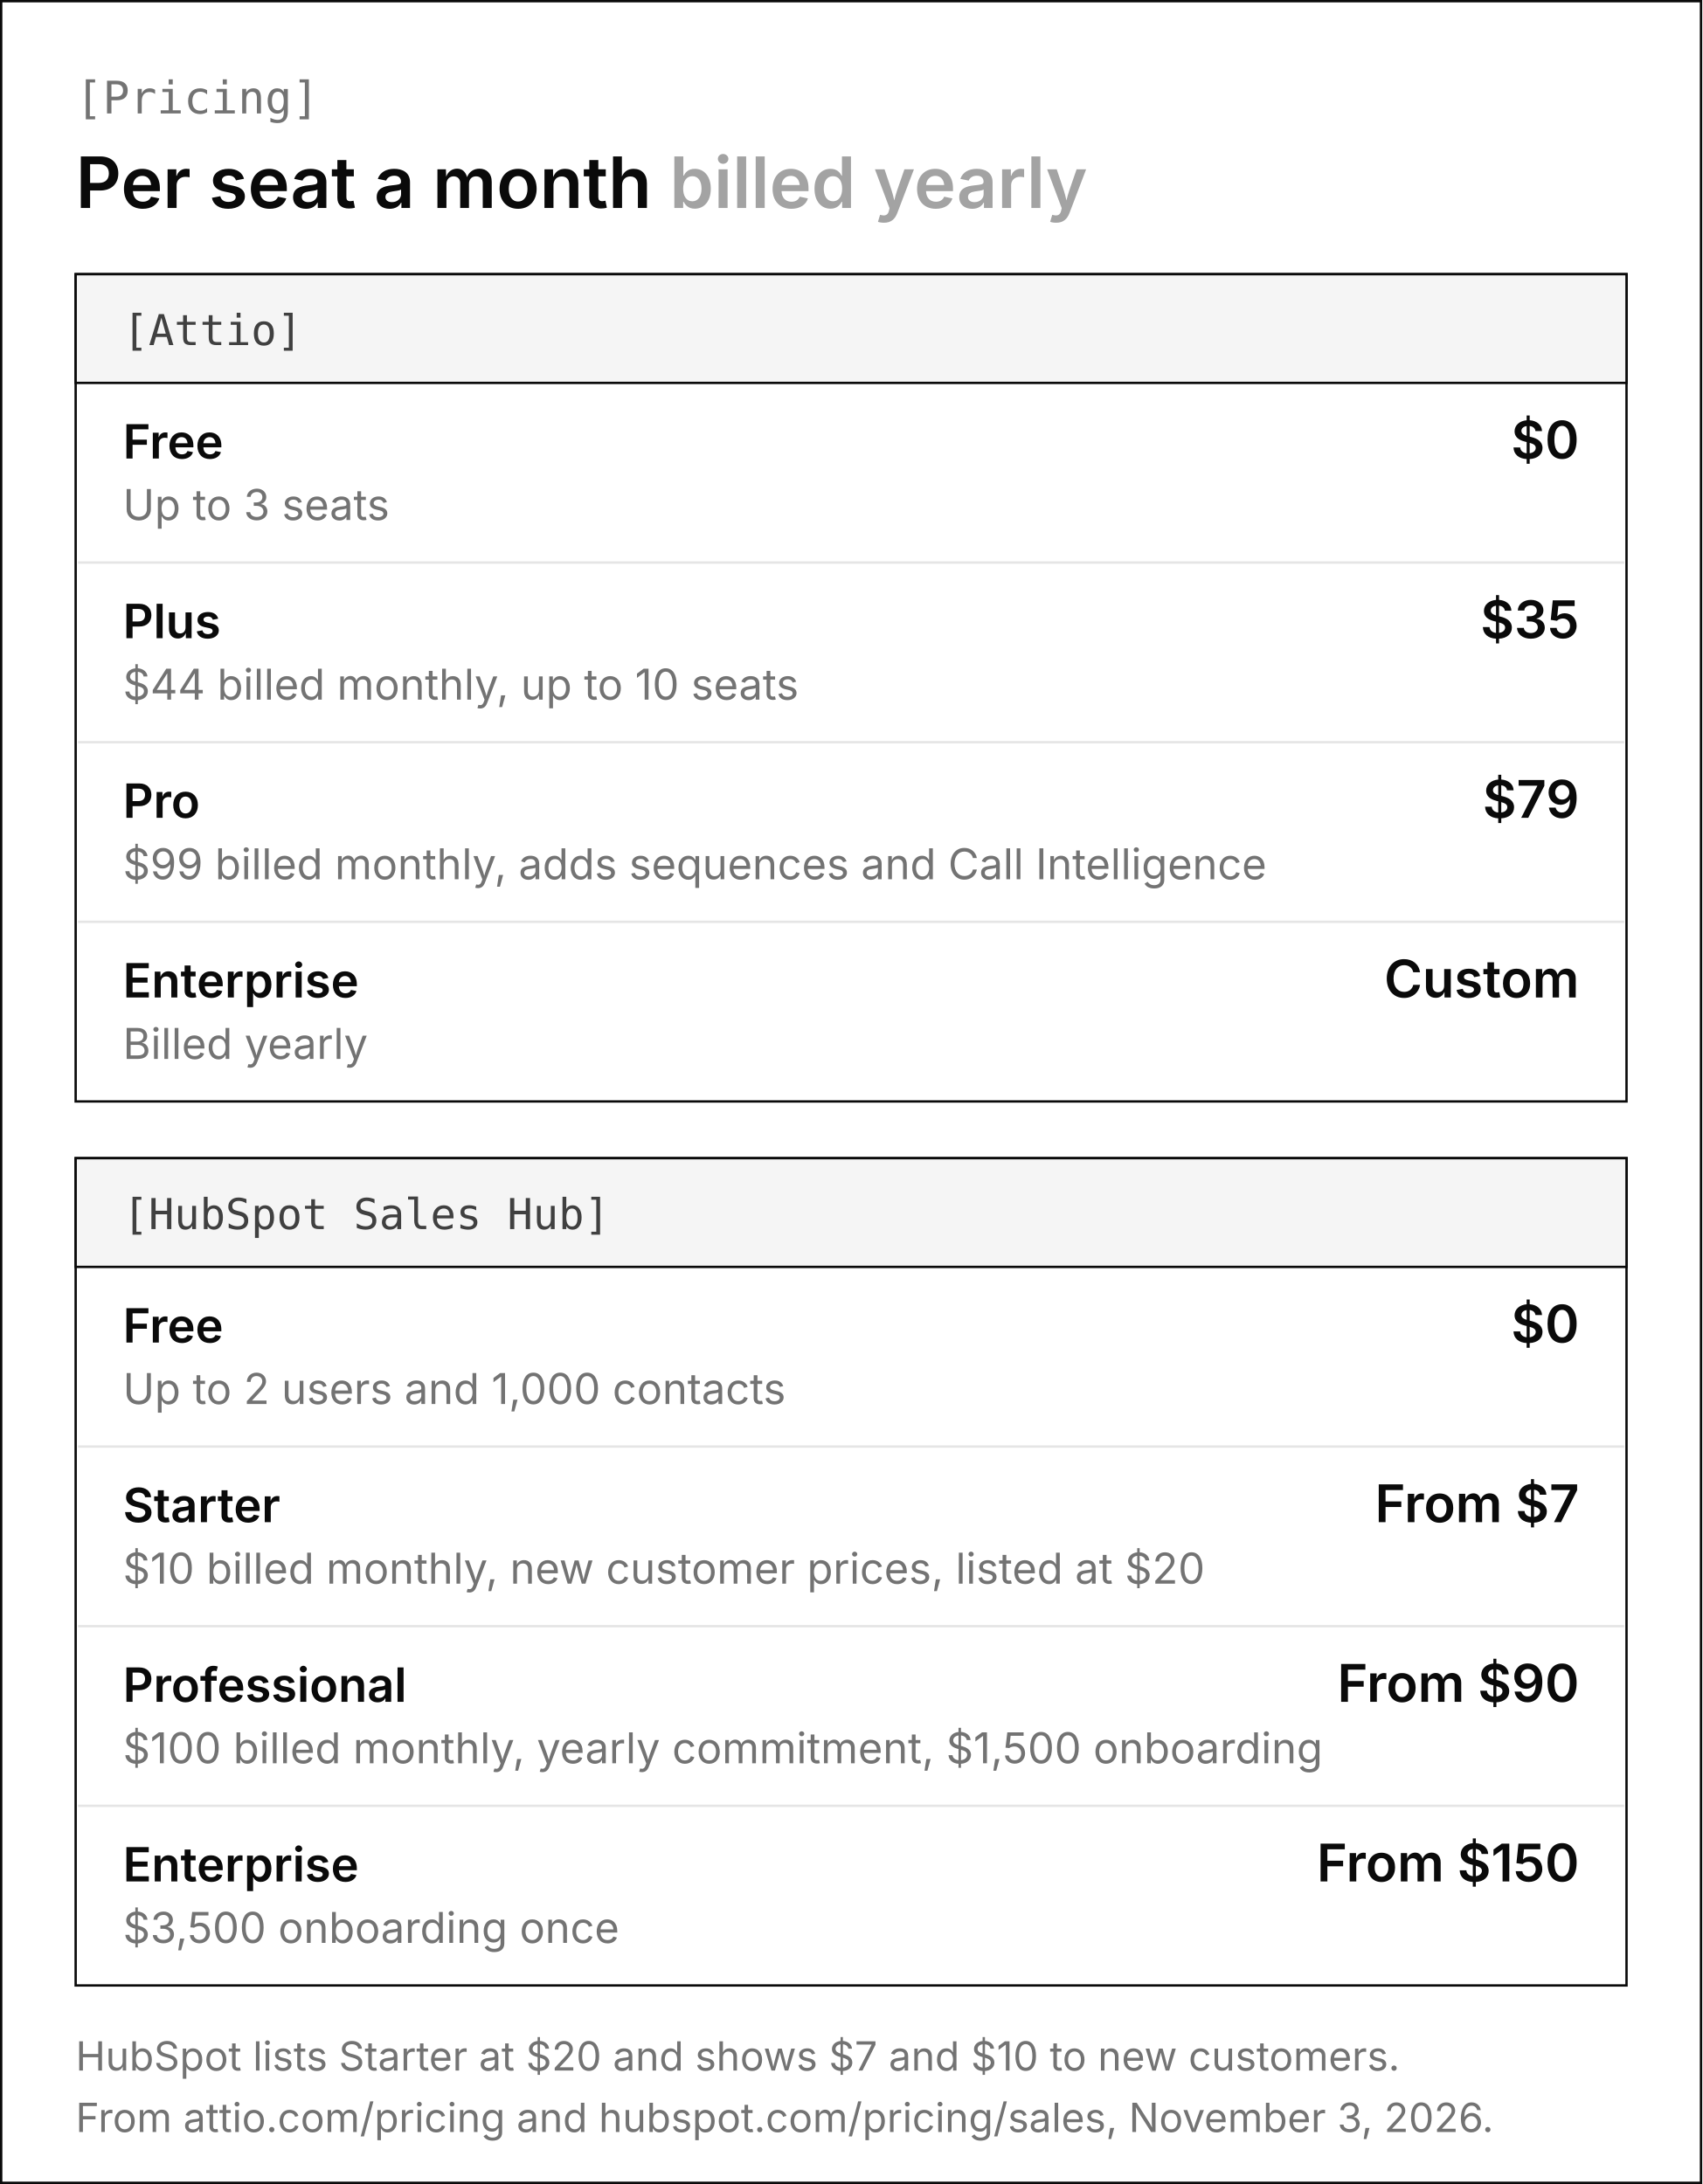
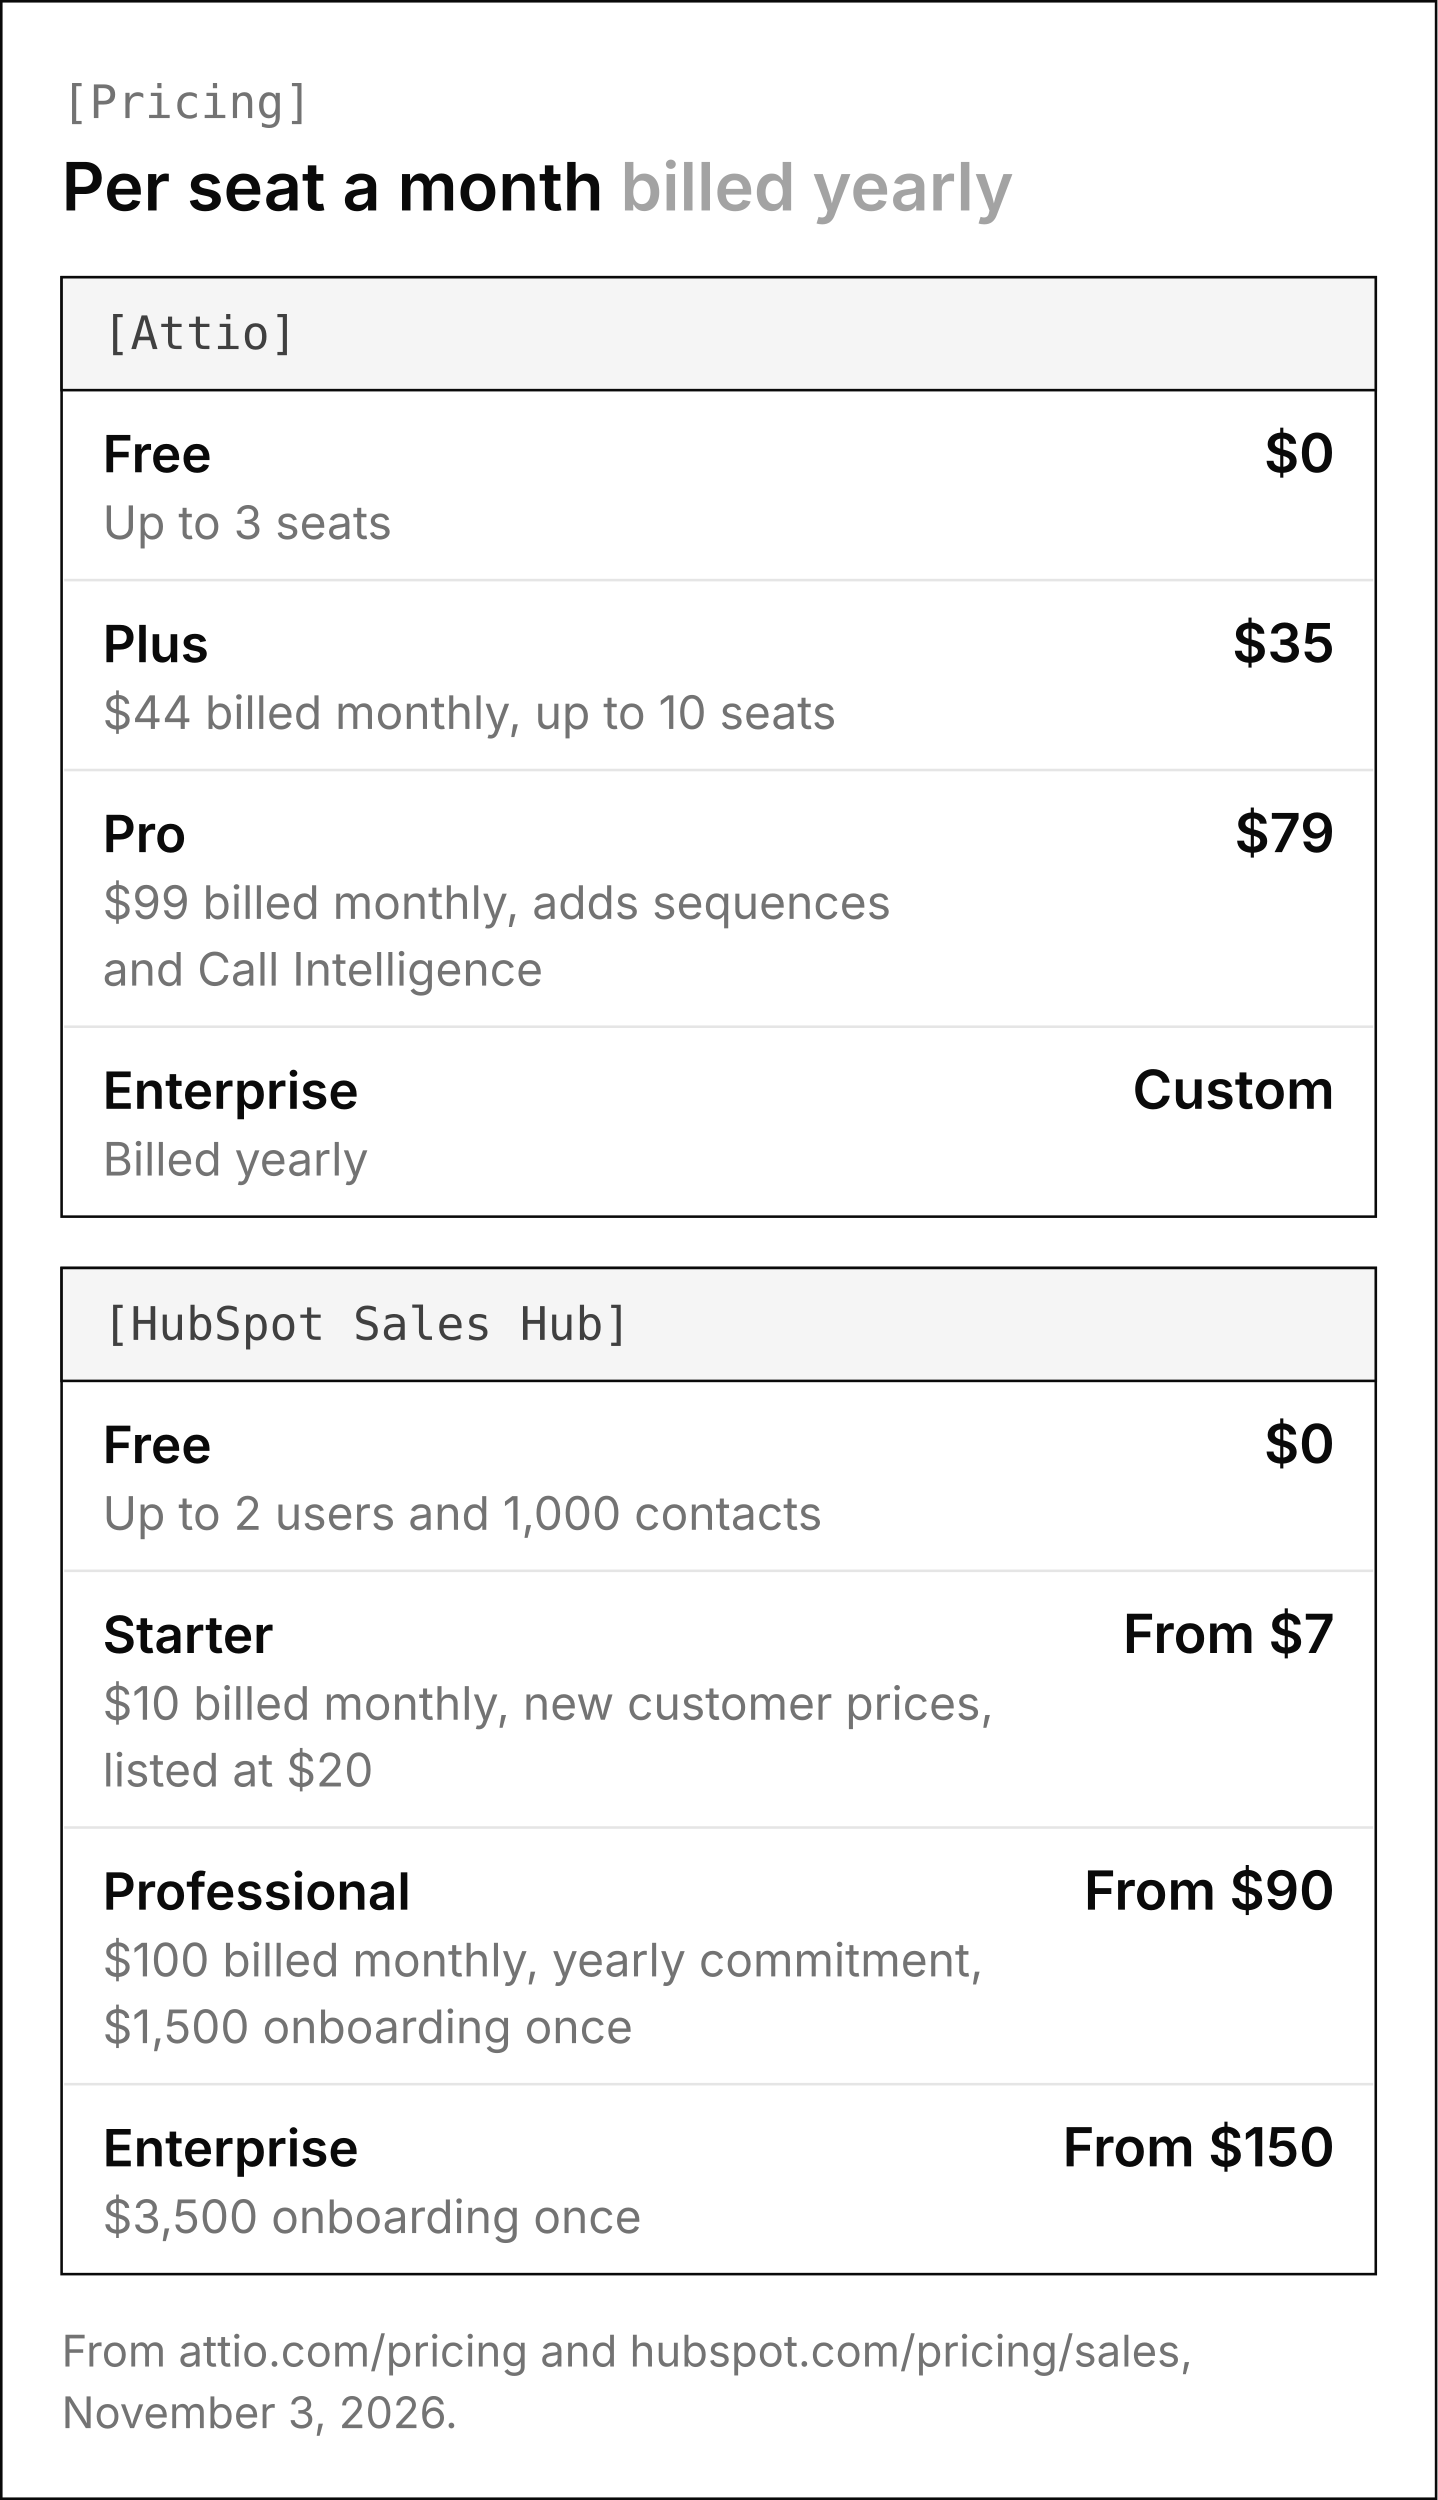
- <svg xmlns="http://www.w3.org/2000/svg" viewBox="0 0 720 924" width="720" height="924" role="img" aria-labelledby="t d" font-family="Inter, system-ui, sans-serif">
-   <rect width="720" height="924" fill="#ffffff" />
-   <rect x="0.5" y="0.5" width="719" height="923" fill="none" stroke="#0a0a0a" />
-   <text x="32" y="48" font-family="Geist Mono, ui-monospace, monospace" font-size="19" fill="#737373">[Pricing]</text>
-   <text x="32" y="88" font-size="30" font-weight="600" fill="#0a0a0a">Per seat a month <tspan fill="#a3a3a3">billed yearly</tspan>
+ <svg xmlns="http://www.w3.org/2000/svg" viewBox="0 0 560 974" width="560" height="974" role="img" aria-labelledby="t d" font-family="Inter, system-ui, sans-serif">
+   <rect width="560" height="974" fill="#ffffff" />
+   <rect x="0.5" y="0.5" width="559" height="973" fill="none" stroke="#0a0a0a" />
+   <text x="24" y="46" font-family="Geist Mono, ui-monospace, monospace" font-size="18" fill="#737373">[Pricing]</text>
+   <text x="24" y="82" font-size="26" font-weight="600" fill="#0a0a0a">Per seat a month <tspan fill="#a3a3a3">billed yearly</tspan>
  </text>
-   <rect x="32" y="116" width="656" height="350" fill="#ffffff" stroke="#0a0a0a" />
-   <rect x="32" y="116" width="656" height="46" fill="#f5f5f5" stroke="#0a0a0a" />
-   <text x="52" y="146" font-family="Geist Mono, ui-monospace, monospace" font-size="18" fill="#404040">[Attio]</text>
-   <text x="52" y="194" font-size="20" font-weight="600" fill="#0a0a0a">Free</text>
-   <text x="668" y="194" text-anchor="end" font-size="22" font-weight="600" fill="#0a0a0a">$0</text>
-   <text x="52" y="220" font-size="18" fill="#737373">Up to 3 seats</text>
-   <line x1="33" x2="687" y1="238" y2="238" stroke="#e5e5e5" />
-   <text x="52" y="270" font-size="20" font-weight="600" fill="#0a0a0a">Plus</text>
-   <text x="668" y="270" text-anchor="end" font-size="22" font-weight="600" fill="#0a0a0a">$35</text>
-   <text x="52" y="296" font-size="18" fill="#737373">$44 billed monthly, up to 10 seats</text>
-   <line x1="33" x2="687" y1="314" y2="314" stroke="#e5e5e5" />
-   <text x="52" y="346" font-size="20" font-weight="600" fill="#0a0a0a">Pro</text>
-   <text x="668" y="346" text-anchor="end" font-size="22" font-weight="600" fill="#0a0a0a">$79</text>
-   <text x="52" y="372" font-size="18" fill="#737373">$99 billed monthly, adds sequences and Call Intelligence</text>
-   <line x1="33" x2="687" y1="390" y2="390" stroke="#e5e5e5" />
-   <text x="52" y="422" font-size="20" font-weight="600" fill="#0a0a0a">Enterprise</text>
-   <text x="668" y="422" text-anchor="end" font-size="22" font-weight="600" fill="#0a0a0a">Custom</text>
-   <text x="52" y="448" font-size="18" fill="#737373">Billed yearly</text>
-   <rect x="32" y="490" width="656" height="350" fill="#ffffff" stroke="#0a0a0a" />
-   <rect x="32" y="490" width="656" height="46" fill="#f5f5f5" stroke="#0a0a0a" />
-   <text x="52" y="520" font-family="Geist Mono, ui-monospace, monospace" font-size="18" fill="#404040">[HubSpot Sales Hub]</text>
-   <text x="52" y="568" font-size="20" font-weight="600" fill="#0a0a0a">Free</text>
-   <text x="668" y="568" text-anchor="end" font-size="22" font-weight="600" fill="#0a0a0a">$0</text>
-   <text x="52" y="594" font-size="18" fill="#737373">Up to 2 users and 1,000 contacts</text>
-   <line x1="33" x2="687" y1="612" y2="612" stroke="#e5e5e5" />
-   <text x="52" y="644" font-size="20" font-weight="600" fill="#0a0a0a">Starter</text>
-   <text x="668" y="644" text-anchor="end" font-size="22" font-weight="600" fill="#0a0a0a">From $7</text>
-   <text x="52" y="670" font-size="18" fill="#737373">$10 billed monthly, new customer prices, listed at $20</text>
-   <line x1="33" x2="687" y1="688" y2="688" stroke="#e5e5e5" />
-   <text x="52" y="720" font-size="20" font-weight="600" fill="#0a0a0a">Professional</text>
-   <text x="668" y="720" text-anchor="end" font-size="22" font-weight="600" fill="#0a0a0a">From $90</text>
-   <text x="52" y="746" font-size="18" fill="#737373">$100 billed monthly, yearly commitment, $1,500 onboarding</text>
-   <line x1="33" x2="687" y1="764" y2="764" stroke="#e5e5e5" />
-   <text x="52" y="796" font-size="20" font-weight="600" fill="#0a0a0a">Enterprise</text>
-   <text x="668" y="796" text-anchor="end" font-size="22" font-weight="600" fill="#0a0a0a">From $150</text>
-   <text x="52" y="822" font-size="18" fill="#737373">$3,500 onboarding once</text>
-   <text x="32" y="876" font-size="17" fill="#737373">HubSpot lists Starter at $20 and shows $7 and $10 to new customers.</text>
-   <text x="32" y="902" font-size="17" fill="#737373">From attio.com/pricing and hubspot.com/pricing/sales, November 3, 2026.</text>
+   <rect x="24" y="108" width="512" height="366" fill="#ffffff" stroke="#0a0a0a" />
+   <rect x="24" y="108" width="512" height="44" fill="#f5f5f5" stroke="#0a0a0a" />
+   <text x="40" y="136" font-family="Geist Mono, ui-monospace, monospace" font-size="18" fill="#404040">[Attio]</text>
+   <text x="40" y="184" font-size="20" font-weight="600" fill="#0a0a0a">Free</text>
+   <text x="520" y="184" text-anchor="end" font-size="21" font-weight="600" fill="#0a0a0a">$0</text>
+   <text x="40" y="210" font-size="18" fill="#737373">Up to 3 seats</text>
+   <line x1="25" x2="535" y1="226" y2="226" stroke="#e5e5e5" />
+   <text x="40" y="258" font-size="20" font-weight="600" fill="#0a0a0a">Plus</text>
+   <text x="520" y="258" text-anchor="end" font-size="21" font-weight="600" fill="#0a0a0a">$35</text>
+   <text x="40" y="284" font-size="18" fill="#737373">$44 billed monthly, up to 10 seats</text>
+   <line x1="25" x2="535" y1="300" y2="300" stroke="#e5e5e5" />
+   <text x="40" y="332" font-size="20" font-weight="600" fill="#0a0a0a">Pro</text>
+   <text x="520" y="332" text-anchor="end" font-size="21" font-weight="600" fill="#0a0a0a">$79</text>
+   <text x="40" y="358" font-size="18" fill="#737373">$99 billed monthly, adds sequences</text>
+   <text x="40" y="384" font-size="18" fill="#737373">and Call Intelligence</text>
+   <line x1="25" x2="535" y1="400" y2="400" stroke="#e5e5e5" />
+   <text x="40" y="432" font-size="20" font-weight="600" fill="#0a0a0a">Enterprise</text>
+   <text x="520" y="432" text-anchor="end" font-size="21" font-weight="600" fill="#0a0a0a">Custom</text>
+   <text x="40" y="458" font-size="18" fill="#737373">Billed yearly</text>
+   <rect x="24" y="494" width="512" height="392" fill="#ffffff" stroke="#0a0a0a" />
+   <rect x="24" y="494" width="512" height="44" fill="#f5f5f5" stroke="#0a0a0a" />
+   <text x="40" y="522" font-family="Geist Mono, ui-monospace, monospace" font-size="18" fill="#404040">[HubSpot Sales Hub]</text>
+   <text x="40" y="570" font-size="20" font-weight="600" fill="#0a0a0a">Free</text>
+   <text x="520" y="570" text-anchor="end" font-size="21" font-weight="600" fill="#0a0a0a">$0</text>
+   <text x="40" y="596" font-size="18" fill="#737373">Up to 2 users and 1,000 contacts</text>
+   <line x1="25" x2="535" y1="612" y2="612" stroke="#e5e5e5" />
+   <text x="40" y="644" font-size="20" font-weight="600" fill="#0a0a0a">Starter</text>
+   <text x="520" y="644" text-anchor="end" font-size="21" font-weight="600" fill="#0a0a0a">From $7</text>
+   <text x="40" y="670" font-size="18" fill="#737373">$10 billed monthly, new customer prices,</text>
+   <text x="40" y="696" font-size="18" fill="#737373">listed at $20</text>
+   <line x1="25" x2="535" y1="712" y2="712" stroke="#e5e5e5" />
+   <text x="40" y="744" font-size="20" font-weight="600" fill="#0a0a0a">Professional</text>
+   <text x="520" y="744" text-anchor="end" font-size="21" font-weight="600" fill="#0a0a0a">From $90</text>
+   <text x="40" y="770" font-size="18" fill="#737373">$100 billed monthly, yearly commitment,</text>
+   <text x="40" y="796" font-size="18" fill="#737373">$1,500 onboarding once</text>
+   <line x1="25" x2="535" y1="812" y2="812" stroke="#e5e5e5" />
+   <text x="40" y="844" font-size="20" font-weight="600" fill="#0a0a0a">Enterprise</text>
+   <text x="520" y="844" text-anchor="end" font-size="21" font-weight="600" fill="#0a0a0a">From $150</text>
+   <text x="40" y="870" font-size="18" fill="#737373">$3,500 onboarding once</text>
+   <text x="24" y="922" font-size="17" fill="#737373">From attio.com/pricing and hubspot.com/pricing/sales,</text>
+   <text x="24" y="946" font-size="17" fill="#737373">November 3, 2026.</text>
</svg>
